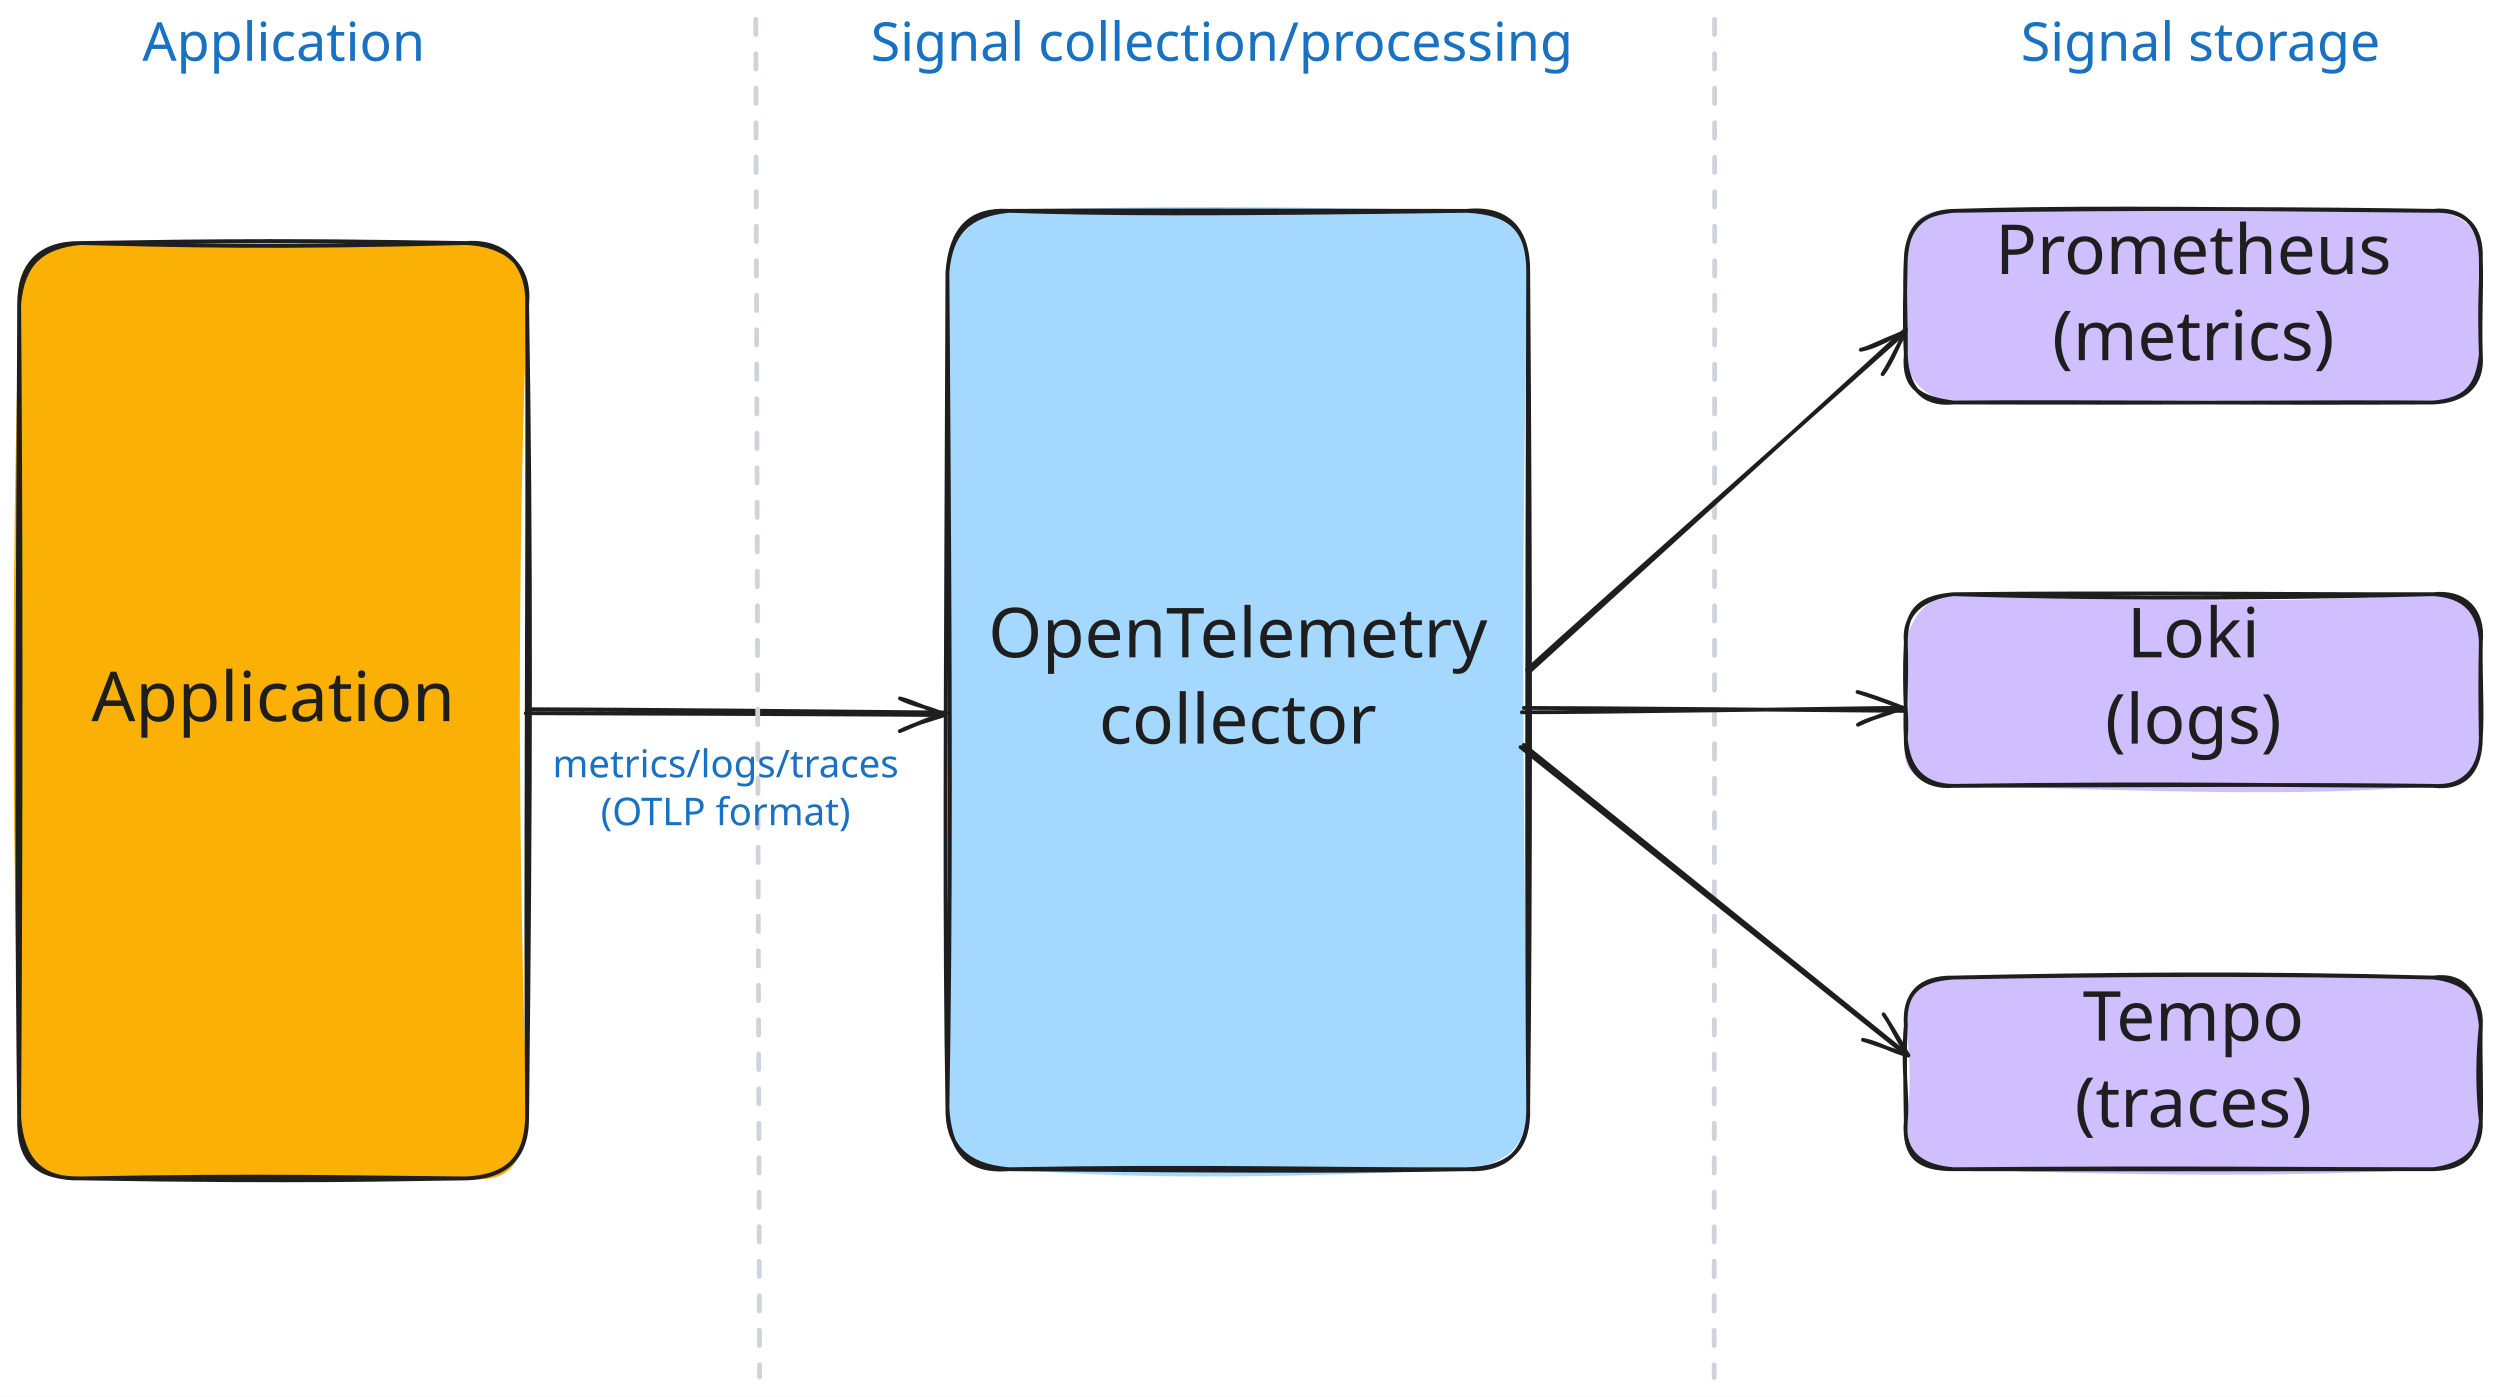
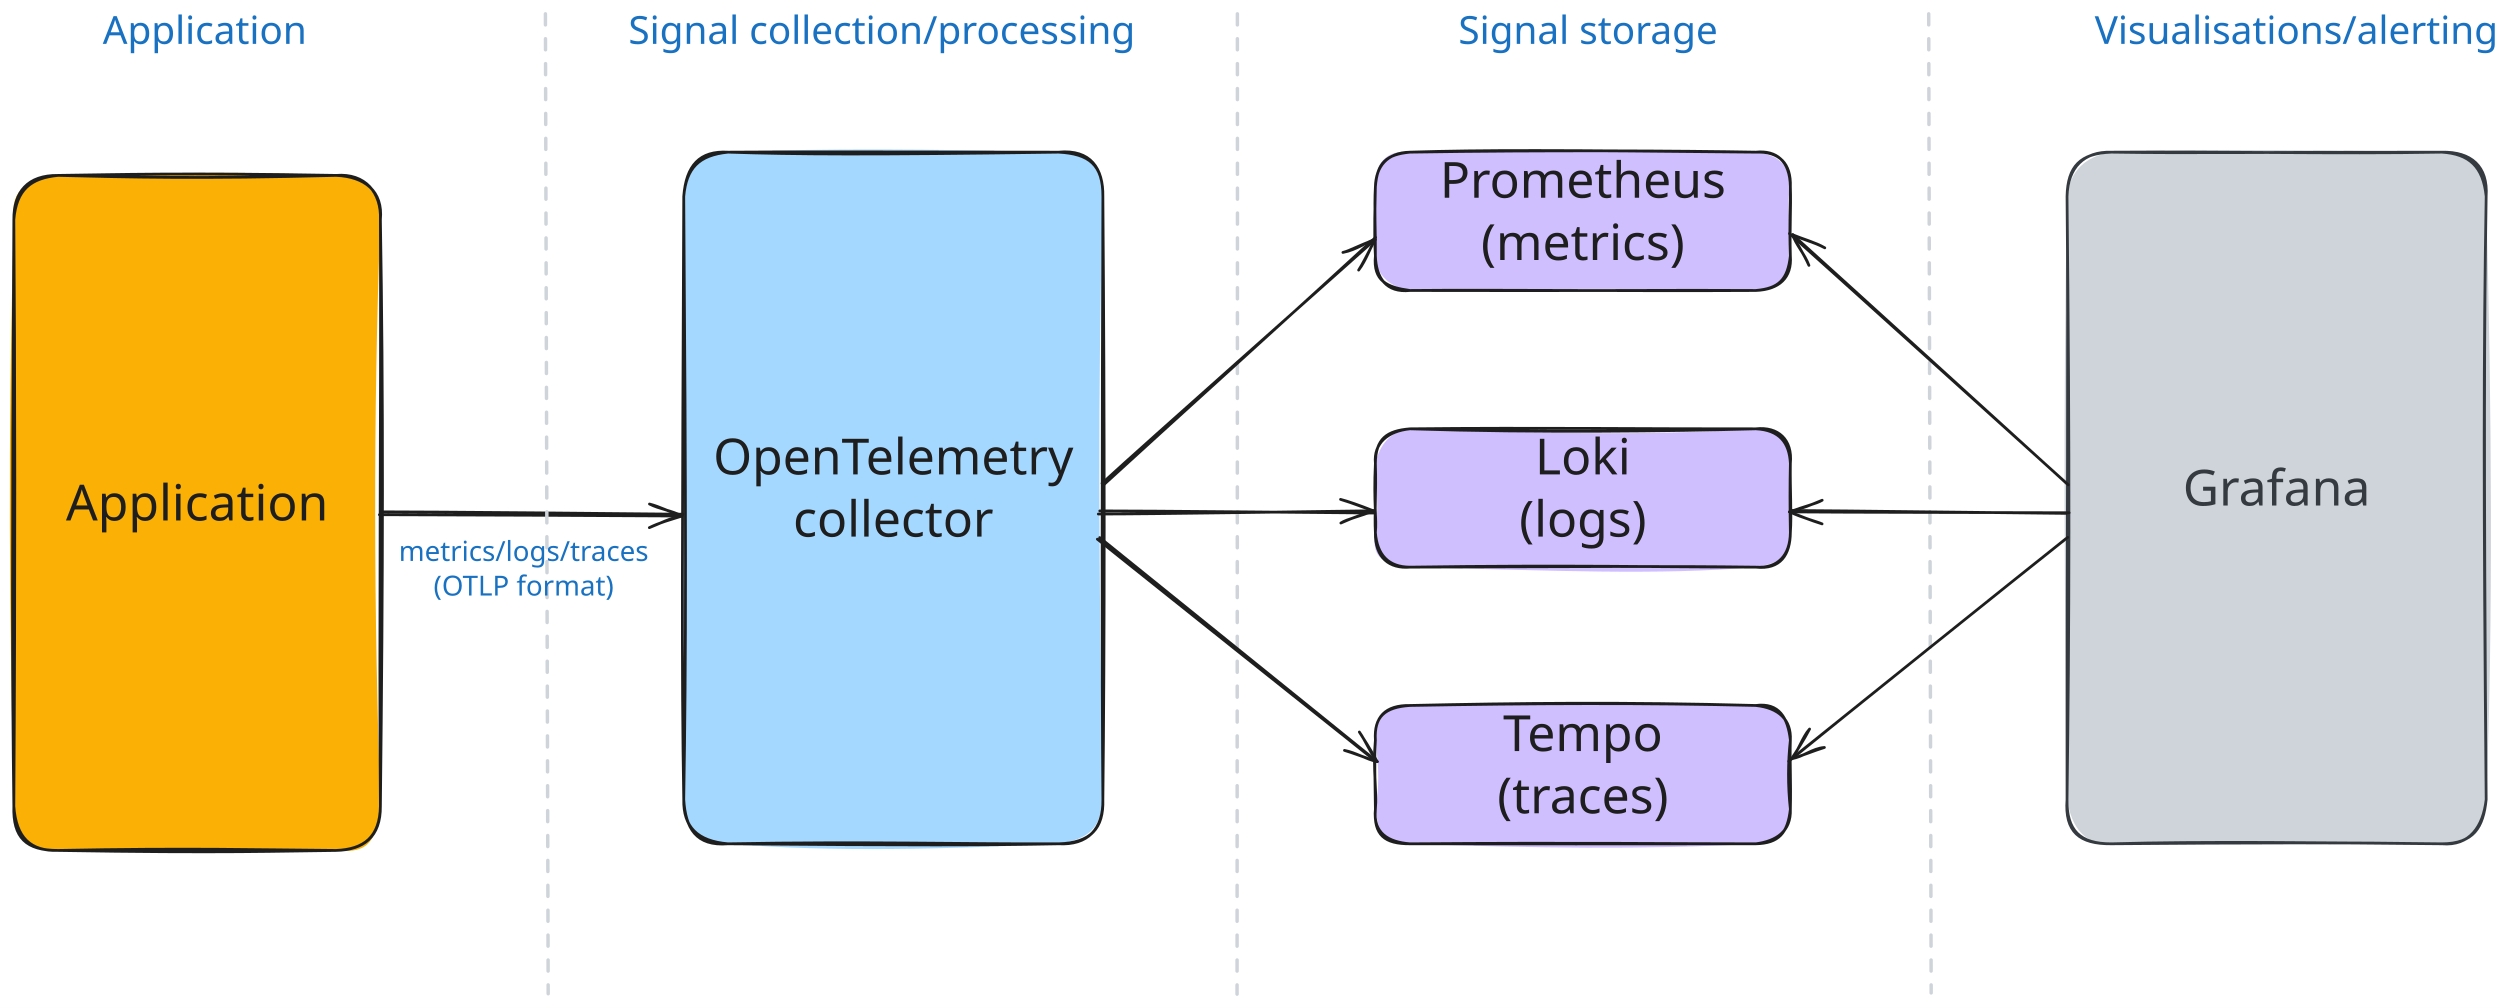
- <svg xmlns="http://www.w3.org/2000/svg" version="1.1" viewBox="0 0 1304.286 728.665" width="1304.286" height="728.665">
+ <svg xmlns="http://www.w3.org/2000/svg" version="1.1" viewBox="0 0 1807.286 728.665" width="1807.286" height="728.665">
  <defs>
    <style class="style-fonts">
      @font-face {
        font-family: "Virgil";
        src: url("https://excalidraw.com/Virgil.woff2");
      }
      @font-face {
        font-family: "Cascadia";
        src: url("https://excalidraw.com/Cascadia.woff2");
      }
      @font-face {
        font-family: "Assistant";
        src: url("https://excalidraw.com/Assistant-Regular.woff2");
      }
    </style>
  </defs>
-   <rect x="0" y="0" width="1304.286" height="728.665" fill="#ffffff" />
+   <rect x="0" y="0" width="1807.286" height="728.665" fill="#ffffff" />
  <g stroke-linecap="round" transform="translate(10 126.8) rotate(0 132.5 244)">
    <path d="M32 0 C77.8 0.51, 128.17 -4.47, 233 0 C255.42 1.8, 265.27 13.64, 265 32 C259.6 174, 260.29 318.95, 265 456 C261.96 479.49, 257.85 490.8, 233 488 C169.32 488.36, 106.94 486.4, 32 488 C7.17 488.96, 0.61 478.72, 0 456 C-3.07 325.56, -4.58 190.81, 0 32 C-2.94 8.68, 11.16 3.51, 32 0" stroke="none" stroke-width="0" fill="#fab005" />
    <path d="M32 0 C75.89 -0.55, 119.7 -2, 233 0 M32 0 C82.47 1.23, 133.12 2.62, 233 0 M233 0 C253.66 0.84, 266.98 11.39, 265 32 M233 0 C253.96 -1.72, 265.8 12.43, 265 32 M265 32 C265.53 179.62, 263.94 328.29, 265 456 M265 32 C267.13 159.69, 266.88 287.08, 265 456 M265 456 C265.21 478.24, 252.9 487.55, 233 488 M265 456 C264.58 478.4, 253.16 487.14, 233 488 M233 488 C194.11 488.38, 152.18 490.04, 32 488 M233 488 C180.17 487.63, 126.49 486.12, 32 488 M32 488 C8.86 488.03, -0.77 478.83, 0 456 M32 488 C12.16 488.68, 1.57 478.82, 0 456 M0 456 C-1.2 362.13, -1.31 269.23, 0 32 M0 456 C1.06 293.45, 0.84 131.87, 0 32 M0 32 C1.86 10.26, 12.16 1.91, 32 0 M0 32 C-0.13 11.9, 9.99 -0.25, 32 0" stroke="#1e1e1e" stroke-width="2" fill="none" />
  </g>
  <g transform="translate(52.45834 348.3) rotate(0 90.04166 22.5)">
    <text x="90.042" y="0" font-family="Virgil, Segoe UI Emoji" font-size="36px" fill="#1e1e1e" text-anchor="middle" style="white-space: pre;" direction="ltr" dominant-baseline="text-before-edge">Application</text>
  </g>
  <g stroke-linecap="round" transform="translate(994.2857 110) rotate(0 150 50)">
    <path d="M25 0 C95.12 -0.47, 166.46 -2.06, 275 0 C290.62 2.33, 298.58 7.2, 300 25 C296.97 36.05, 300 53.06, 300 75 C297.09 91.29, 292.65 101.44, 275 100 C222.56 99.23, 167.85 97.87, 25 100 C10.88 97.79, 0.54 88.99, 0 75 C-2.67 60.85, -0.02 43.67, 0 25 C-0.8 10.26, 6.55 -2.34, 25 0" stroke="none" stroke-width="0" fill="#d0bfff" />
    <path d="M25 0 C78.3 -1.69, 132.14 -1.44, 275 0 M25 0 C124.2 -1.57, 223.01 -0.96, 275 0 M275 0 C292.22 -0.7, 300.63 8.4, 300 25 M275 0 C290.09 -1.53, 299.68 6.39, 300 25 M300 25 C300.56 41.18, 299.39 53.34, 300 75 M300 25 C300.22 37.78, 299.09 49.99, 300 75 M300 75 C298.06 92.23, 291.69 98.56, 275 100 M300 75 C301.27 90.83, 291.79 99.36, 275 100 M275 100 C217.14 99.56, 160.92 100.4, 25 100 M275 100 C180.65 100.56, 87.2 99.37, 25 100 M25 100 C7.81 101.75, 0.54 90.99, 0 75 M25 100 C8.39 97.79, -1.73 93.11, 0 75 M0 75 C-1.01 56.99, -0.19 37.71, 0 25 M0 75 C0.21 58.95, -0.88 40.06, 0 25 M0 25 C1.35 7.44, 7.88 1.7, 25 0 M0 25 C0.37 10.5, 8.23 0.32, 25 0" stroke="#1e1e1e" stroke-width="2" fill="none" />
  </g>
  <g transform="translate(1049.369 115) rotate(0 94.91666 45)">
    <text x="94.917" y="0" font-family="Virgil, Segoe UI Emoji" font-size="36px" fill="#1e1e1e" text-anchor="middle" style="white-space: pre;" direction="ltr" dominant-baseline="text-before-edge">Prometheus</text>
    <text x="94.917" y="45" font-family="Virgil, Segoe UI Emoji" font-size="36px" fill="#1e1e1e" text-anchor="middle" style="white-space: pre;" direction="ltr" dominant-baseline="text-before-edge">(metrics)</text>
  </g>
  <g stroke-linecap="round" transform="translate(994.2857 510) rotate(0 150 50)">
    <path d="M25 0 C96.16 -0.28, 164.98 -1.52, 275 0 C294.24 0.06, 300.06 10.21, 300 25 C299.19 40.16, 302.23 61.25, 300 75 C297.12 89.62, 292.7 99.24, 275 100 C194.05 104.41, 114.06 103.12, 25 100 C5.97 100.23, 2.99 95.15, 0 75 C2.58 62.31, 2.85 45.16, 0 25 C0.6 10.18, 5.71 0.53, 25 0" stroke="none" stroke-width="0" fill="#d0bfff" />
    <path d="M25 0 C111.67 -1.58, 195.79 -1.97, 275 0 M25 0 C101.71 -1.7, 179.42 -2.61, 275 0 M275 0 C291.56 1.72, 300.76 10.33, 300 25 M275 0 C291.97 -2.22, 298.13 8.95, 300 25 M300 25 C298.27 40.74, 298.12 57.89, 300 75 M300 25 C299.5 40.2, 300.52 54.73, 300 75 M300 75 C300.62 91.11, 289.67 98.12, 275 100 M300 75 C298.06 92.19, 291.71 99.64, 275 100 M275 100 C213.23 100.01, 148.69 99.07, 25 100 M275 100 C187.43 100.04, 99.44 100.18, 25 100 M25 100 C9.26 98.76, -1.76 92.35, 0 75 M25 100 C6.65 100.08, -1.32 93.73, 0 75 M0 75 C1.29 62.07, -1.99 46.74, 0 25 M0 75 C-0.26 55.5, -0.78 37.26, 0 25 M0 25 C-1.06 8.26, 6.62 1.16, 25 0 M0 25 C-1.04 8.29, 7.21 -0.3, 25 0" stroke="#1e1e1e" stroke-width="2" fill="none" />
  </g>
  <g transform="translate(1086.64 515) rotate(0 57.64583 45)">
    <text x="57.646" y="0" font-family="Virgil, Segoe UI Emoji" font-size="36px" fill="#1e1e1e" text-anchor="middle" style="white-space: pre;" direction="ltr" dominant-baseline="text-before-edge">Tempo</text>
    <text x="57.646" y="45" font-family="Virgil, Segoe UI Emoji" font-size="36px" fill="#1e1e1e" text-anchor="middle" style="white-space: pre;" direction="ltr" dominant-baseline="text-before-edge">(traces)</text>
  </g>
  <g stroke-linecap="round" transform="translate(994.2857 310) rotate(0 150 50)">
    <path d="M25 0 C107.55 2.55, 189.56 5.59, 275 0 C294.51 -1.99, 297.16 9.04, 300 25 C298.97 43.76, 299.83 61.56, 300 75 C301.48 92.35, 292.18 96.97, 275 100 C203.33 106.02, 131.33 102.5, 25 100 C6.67 97.26, -3.29 94.43, 0 75 C1.29 66.69, 2.16 57.02, 0 25 C3.08 11.2, 11.72 1, 25 0" stroke="none" stroke-width="0" fill="#d0bfff" />
    <path d="M25 0 C118.64 3.01, 212.83 1.72, 275 0 M25 0 C115.4 -0.99, 204.91 0.16, 275 0 M275 0 C291.13 -1.79, 301.7 7.73, 300 25 M275 0 C292.16 0.83, 299.24 10.05, 300 25 M300 25 C299.68 43.83, 300.96 61.57, 300 75 M300 25 C299.65 40, 299.64 57.07, 300 75 M300 75 C299.77 91.37, 291.1 101.04, 275 100 M300 75 C299.86 90.83, 293 101.96, 275 100 M275 100 C207.63 100.02, 140.57 98.29, 25 100 M275 100 C211.28 99.15, 148.69 99.63, 25 100 M25 100 C10.28 101.25, -0.4 93.32, 0 75 M25 100 C9.33 99.94, 1.25 91.09, 0 75 M0 75 C1.09 64.99, -1.38 54.1, 0 25 M0 75 C-0.76 61.61, 0.73 47.11, 0 25 M0 25 C0.22 7.15, 8.2 1.37, 25 0 M0 25 C-1.39 10.32, 9 1.63, 25 0" stroke="#1e1e1e" stroke-width="2" fill="none" />
  </g>
  <g transform="translate(1100.348 315) rotate(0 43.9375 45)">
    <text x="43.938" y="0" font-family="Virgil, Segoe UI Emoji" font-size="36px" fill="#1e1e1e" text-anchor="middle" style="white-space: pre;" direction="ltr" dominant-baseline="text-before-edge">Loki</text>
    <text x="43.938" y="45" font-family="Virgil, Segoe UI Emoji" font-size="36px" fill="#1e1e1e" text-anchor="middle" style="white-space: pre;" direction="ltr" dominant-baseline="text-before-edge">(logs)</text>
  </g>
  <g stroke-linecap="round" transform="translate(494.2857 110) rotate(0 151.5 250)">
    <path d="M32 0 C105.77 -2.95, 174.53 -2.3, 271 0 C292.91 -1.18, 305.28 11.46, 303 32 C299.18 170.24, 300.01 307.92, 303 468 C301.17 488.74, 293.3 496.42, 271 500 C188.25 503.86, 109.72 506.17, 32 500 C12.62 503.37, 1.37 489.27, 0 468 C-1.65 313.77, -0.94 158.24, 0 32 C1.91 12.99, 9.35 -2.22, 32 0" stroke="none" stroke-width="0" fill="#a5d8ff" />
    <path d="M32 0 C79.59 -0.37, 128.44 -0.12, 271 0 M32 0 C81.99 1.6, 131.15 1.96, 271 0 M271 0 C293.11 1.16, 303.11 9.13, 303 32 M271 0 C294.17 -2.24, 303.34 11.81, 303 32 M303 32 C302.42 204.5, 302.16 378.18, 303 468 M303 32 C304.3 195.85, 304.25 358.76, 303 468 M303 468 C303.68 488.89, 294.14 499.36, 271 500 M303 468 C303.38 489.57, 291.89 501.15, 271 500 M271 500 C202.15 500.28, 132.31 498.2, 32 500 M271 500 C218.08 501.03, 166.52 501.15, 32 500 M32 500 C9.85 498.12, -0.41 487.81, 0 468 M32 500 C8.73 501.92, 1.28 488.61, 0 468 M0 468 C1.76 364.95, 1.68 261.63, 0 32 M0 468 C-1.6 374.84, -1.03 282.1, 0 32 M0 32 C1.68 9.58, 11.5 -1.19, 32 0 M0 32 C1.86 11.42, 10.89 2.16, 32 0" stroke="#1e1e1e" stroke-width="2" fill="none" />
  </g>
  <g transform="translate(524.7441 315) rotate(0 121.0417 45)">
    <text x="121.042" y="0" font-family="Virgil, Segoe UI Emoji" font-size="36px" fill="#1e1e1e" text-anchor="middle" style="white-space: pre;" direction="ltr" dominant-baseline="text-before-edge">OpenTelemetry</text>
    <text x="121.042" y="45" font-family="Virgil, Segoe UI Emoji" font-size="36px" fill="#1e1e1e" text-anchor="middle" style="white-space: pre;" direction="ltr" dominant-baseline="text-before-edge">collector</text>
  </g>
  <g stroke-linecap="round">
    <g transform="translate(274.2152 370.9934) rotate(0 109.5353 0.5929077)">
      <path d="M1 -0.99 C37.46 -1.01, 183.27 0.33, 219.48 0.74 M0.07 1.1 C36.33 1.17, 181.97 1.74, 218.74 2.05" stroke="#1e1e1e" stroke-width="2" fill="none" />
    </g>
    <g transform="translate(274.2152 370.9934) rotate(0 109.5353 0.5929077)">
      <path d="M195.2 10.46 C202.04 7.88, 211.51 2.76, 218.74 2.05 M195.2 10.46 C202.6 6.78, 209.52 5.03, 218.74 2.05" stroke="#1e1e1e" stroke-width="2" fill="none" />
    </g>
    <g transform="translate(274.2152 370.9934) rotate(0 109.5353 0.5929077)">
      <path d="M195.3 -6.64 C202.23 -3, 211.66 -1.91, 218.74 2.05 M195.3 -6.64 C202.83 -4.75, 209.71 -0.94, 218.74 2.05" stroke="#1e1e1e" stroke-width="2" fill="none" />
    </g>
  </g>
  <mask />
  <g stroke-linecap="round">
    <g transform="translate(395.4778 10.74319) rotate(0 0 354.2857)">
      <path d="M-1.19 -0.74 C-0.93 117.23, 0.55 589.42, 0.81 707.66" stroke="#ced4da" stroke-width="2.5" fill="none" stroke-dasharray="8 10" />
    </g>
  </g>
  <mask />
  <g transform="translate(74.28571 10) rotate(0 70.41666 17.5)">
    <text x="0" y="0" font-family="Virgil, Segoe UI Emoji" font-size="28px" fill="#1971c2" text-anchor="start" style="white-space: pre;" direction="ltr" dominant-baseline="text-before-edge">Application</text>
  </g>
  <g transform="translate(454.2857 10) rotate(0 173.3542 17.5)">
    <text x="0" y="0" font-family="Virgil, Segoe UI Emoji" font-size="28px" fill="#1971c2" text-anchor="start" style="white-space: pre;" direction="ltr" dominant-baseline="text-before-edge">Signal collection/processing</text>
  </g>
  <g transform="translate(1054.286 10) rotate(0 88.02084 17.5)">
    <text x="0" y="0" font-family="Virgil, Segoe UI Emoji" font-size="28px" fill="#1971c2" text-anchor="start" style="white-space: pre;" direction="ltr" dominant-baseline="text-before-edge">Signal storage</text>
  </g>
  <g stroke-linecap="round">
    <g transform="translate(893.6402 9.73374) rotate(0 0 354.2857)">
      <path d="M0.88 0.27 C1.11 118.54, 0.63 590.83, 0.65 708.93" stroke="#ced4da" stroke-width="2.5" fill="none" stroke-dasharray="8 10" />
    </g>
  </g>
  <mask />
  <g transform="translate(294.2857 390) rotate(0 84.27084 25)">
    <text x="84.271" y="0" font-family="Virgil, Segoe UI Emoji" font-size="20px" fill="#1971c2" text-anchor="middle" style="white-space: pre;" direction="ltr" dominant-baseline="text-before-edge">metrics/logs/traces</text>
    <text x="84.271" y="25" font-family="Virgil, Segoe UI Emoji" font-size="20px" fill="#1971c2" text-anchor="middle" style="white-space: pre;" direction="ltr" dominant-baseline="text-before-edge">(OTLP format)</text>
  </g>
  <g stroke-linecap="round">
    <g transform="translate(798.2857 349.6877) rotate(0 97.5 -89.06024)">
      <path d="M-0.08 0.49 C32.41 -29.31, 163.71 -148.11, 196.11 -178.03 M-1.59 -0.3 C30.75 -29.96, 162.68 -146.79, 195.74 -176.44" stroke="#1e1e1e" stroke-width="2" fill="none" />
    </g>
    <g transform="translate(798.2857 349.6877) rotate(0 97.5 -89.06024)">
      <path d="M183.89 -154.43 C189.23 -161.23, 193.23 -172.92, 195.74 -176.44 M183.89 -154.43 C186.58 -158.58, 189.89 -165.06, 195.74 -176.44" stroke="#1e1e1e" stroke-width="2" fill="none" />
    </g>
    <g transform="translate(798.2857 349.6877) rotate(0 97.5 -89.06024)">
      <path d="M172.52 -167.2 C182.41 -168.97, 190.89 -175.63, 195.74 -176.44 M172.52 -167.2 C177.84 -168.51, 183.69 -172.14, 195.74 -176.44" stroke="#1e1e1e" stroke-width="2" fill="none" />
    </g>
  </g>
  <mask />
  <g stroke-linecap="round">
    <g transform="translate(794.2857 370) rotate(0 100 0)">
      <path d="M0.76 -0.67 C34.12 -0.71, 166.36 0.59, 199.58 0.89 M-0.3 1.6 C32.92 1.73, 165.13 -0.39, 198.42 -0.76" stroke="#1e1e1e" stroke-width="2" fill="none" />
    </g>
    <g transform="translate(794.2857 370) rotate(0 100 0)">
      <path d="M175.04 8.11 C179.72 5.04, 188.19 3.69, 198.42 -0.76 M175.04 8.11 C183.98 4.05, 192.94 1.05, 198.42 -0.76" stroke="#1e1e1e" stroke-width="2" fill="none" />
    </g>
    <g transform="translate(794.2857 370) rotate(0 100 0)">
      <path d="M174.81 -8.99 C179.71 -7.76, 188.24 -4.82, 198.42 -0.76 M174.81 -8.99 C183.92 -6.29, 192.97 -2.52, 198.42 -0.76" stroke="#1e1e1e" stroke-width="2" fill="none" />
    </g>
  </g>
  <mask />
  <g stroke-linecap="round">
    <g transform="translate(794.2857 390) rotate(0 100 80)">
      <path d="M-0.99 -0.22 C32.08 26.16, 165.52 132.77, 199.07 159.38 M0.7 -1.38 C34.08 25.66, 168.12 133.61, 201.29 160.6" stroke="#1e1e1e" stroke-width="2" fill="none" />
    </g>
    <g transform="translate(794.2857 390) rotate(0 100 80)">
      <path d="M177.65 152.47 C185.73 153.99, 193.45 158.93, 201.29 160.6 M177.65 152.47 C183.63 154.29, 190.17 156.8, 201.29 160.6" stroke="#1e1e1e" stroke-width="2" fill="none" />
    </g>
    <g transform="translate(794.2857 390) rotate(0 100 80)">
      <path d="M188.4 139.17 C192.8 145.32, 196.71 154.97, 201.29 160.6 M188.4 139.17 C191.75 144.33, 195.53 150.25, 201.29 160.6" stroke="#1e1e1e" stroke-width="2" fill="none" />
    </g>
  </g>
  <mask />
+   <g stroke-linecap="round" transform="translate(1494.286 110) rotate(0 151.5 250)">
+     <path d="M32 0 C85.98 -1.87, 136.78 -2.3, 271 0 C292.89 -3, 300.89 11.76, 303 32 C307.13 188.05, 308.13 342.34, 303 468 C301.54 491.9, 294.19 499.63, 271 500 C208.03 499.79, 142.05 501.58, 32 500 C13.15 501.15, 3.4 488.6, 0 468 C-1.78 329.49, -2.97 190.33, 0 32 C2.18 13.24, 13.47 3.07, 32 0" stroke="none" stroke-width="0" fill="#ced4da" />
+     <path d="M32 0 C110.08 -0.61, 192.84 1.39, 271 0 M32 0 C87.55 0.91, 142.33 -0.05, 271 0 M271 0 C292.11 -0.39, 304.47 10.07, 303 32 M271 0 C290.56 1.25, 300.85 10.2, 303 32 M303 32 C301.67 121.71, 301.15 211.64, 303 468 M303 32 C301.12 141.77, 301.03 250.9, 303 468 M303 468 C301.02 487.94, 294.01 499.95, 271 500 M303 468 C300.78 487.5, 291.09 501.77, 271 500 M271 500 C203.21 499, 134.02 499.1, 32 500 M271 500 C183.75 499.21, 97.64 498.13, 32 500 M32 500 C9.16 500.07, -0.3 490.24, 0 468 M32 500 C9.06 500.21, -1.78 491.58, 0 468 M0 468 C-0.19 297.58, 1.12 127.64, 0 32 M0 468 C1.66 343.92, 2.04 220.84, 0 32 M0 32 C0.44 10.17, 9.54 0.87, 32 0 M0 32 C0.63 10.79, 12.3 -0.56, 32 0" stroke="#343a40" stroke-width="2" fill="none" />
+   </g>
+   <g transform="translate(1583.973 337.5) rotate(0 61.8125 22.5)">
+     <text x="61.812" y="0" font-family="Virgil, Segoe UI Emoji" font-size="36px" fill="#343a40" text-anchor="middle" style="white-space: pre;" direction="ltr" dominant-baseline="text-before-edge">Grafana</text>
+   </g>
+   <g stroke-linecap="round">
+     <g transform="translate(1395.246 10.12801) rotate(0 0 354.2857)">
+       <path d="M-0.96 -0.13 C-0.78 117.98, 0.6 589.73, 0.82 707.67" stroke="#ced4da" stroke-width="2.5" fill="none" stroke-dasharray="8 10" />
+     </g>
+   </g>
+   <mask />
+   <g transform="translate(1514.286 10) rotate(0 136.4583 17.5)">
+     <text x="0" y="0" font-family="Virgil, Segoe UI Emoji" font-size="28px" fill="#1971c2" text-anchor="start" style="white-space: pre;" direction="ltr" dominant-baseline="text-before-edge">Visualisations/alerting</text>
+   </g>
+   <g stroke-linecap="round">
+     <g transform="translate(1494.286 350) rotate(0 -100 -90)">
+       <path d="M0.9 0.49 C-32.59 -29.7, -167.08 -151.22, -200.64 -181.17 M-0.09 -0.29 C-33.21 -30.39, -164.7 -150.11, -198.27 -180.25" stroke="#1e1e1e" stroke-width="2" fill="none" />
+     </g>
+     <g transform="translate(1494.286 350) rotate(0 -100 -90)">
+       <path d="M-175.11 -170.83 C-181.82 -174.79, -192.14 -177.57, -198.27 -180.25 M-175.11 -170.83 C-183.53 -175.32, -192.35 -177.15, -198.27 -180.25" stroke="#1e1e1e" stroke-width="2" fill="none" />
+     </g>
+     <g transform="translate(1494.286 350) rotate(0 -100 -90)">
+       <path d="M-186.59 -158.15 C-189.57 -166.32, -196.15 -173.23, -198.27 -180.25 M-186.59 -158.15 C-190.72 -167.24, -195.34 -173.71, -198.27 -180.25" stroke="#1e1e1e" stroke-width="2" fill="none" />
+     </g>
+   </g>
+   <mask />
+   <g stroke-linecap="round">
+     <g transform="translate(1494.286 370) rotate(0 -100 0)">
+       <path d="M-0.48 1.13 C-33.66 0.9, -166.52 -0.87, -199.73 -0.97 M1.48 0.67 C-31.79 0.53, -166.89 0.42, -200.53 0.05" stroke="#1e1e1e" stroke-width="2" fill="none" />
+     </g>
+     <g transform="translate(1494.286 370) rotate(0 -100 0)">
+       <path d="M-177 -8.38 C-180.93 -5.92, -190.26 -3.85, -200.53 0.05 M-177 -8.38 C-185.11 -4.99, -192.49 -2.11, -200.53 0.05" stroke="#1e1e1e" stroke-width="2" fill="none" />
+     </g>
+     <g transform="translate(1494.286 370) rotate(0 -100 0)">
+       <path d="M-177.08 8.73 C-181.05 6.94, -190.36 4.77, -200.53 0.05 M-177.08 8.73 C-185.21 6.23, -192.55 3.21, -200.53 0.05" stroke="#1e1e1e" stroke-width="2" fill="none" />
+     </g>
+   </g>
+   <mask />
+   <g stroke-linecap="round">
+     <g transform="translate(1494.286 390) rotate(0 -100 80)">
+       <path d="M-1.12 -0.33 C-34.74 26.36, -168.19 133.49, -201.16 160.34 M0.5 -1.55 C-32.82 24.75, -165.78 131.67, -199.06 158.4" stroke="#1e1e1e" stroke-width="2" fill="none" />
+     </g>
+     <g transform="translate(1494.286 390) rotate(0 -100 80)">
+       <path d="M-186.11 137.02 C-191.09 142.35, -194.45 153.39, -199.06 158.4 M-186.11 137.02 C-189.9 144.34, -195.58 153.26, -199.06 158.4" stroke="#1e1e1e" stroke-width="2" fill="none" />
+     </g>
+     <g transform="translate(1494.286 390) rotate(0 -100 80)">
+       <path d="M-175.39 150.35 C-184.11 150.97, -191.16 157.41, -199.06 158.4 M-175.39 150.35 C-183.13 152.74, -192.73 156.78, -199.06 158.4" stroke="#1e1e1e" stroke-width="2" fill="none" />
+     </g>
+   </g>
+   <mask />
</svg>
